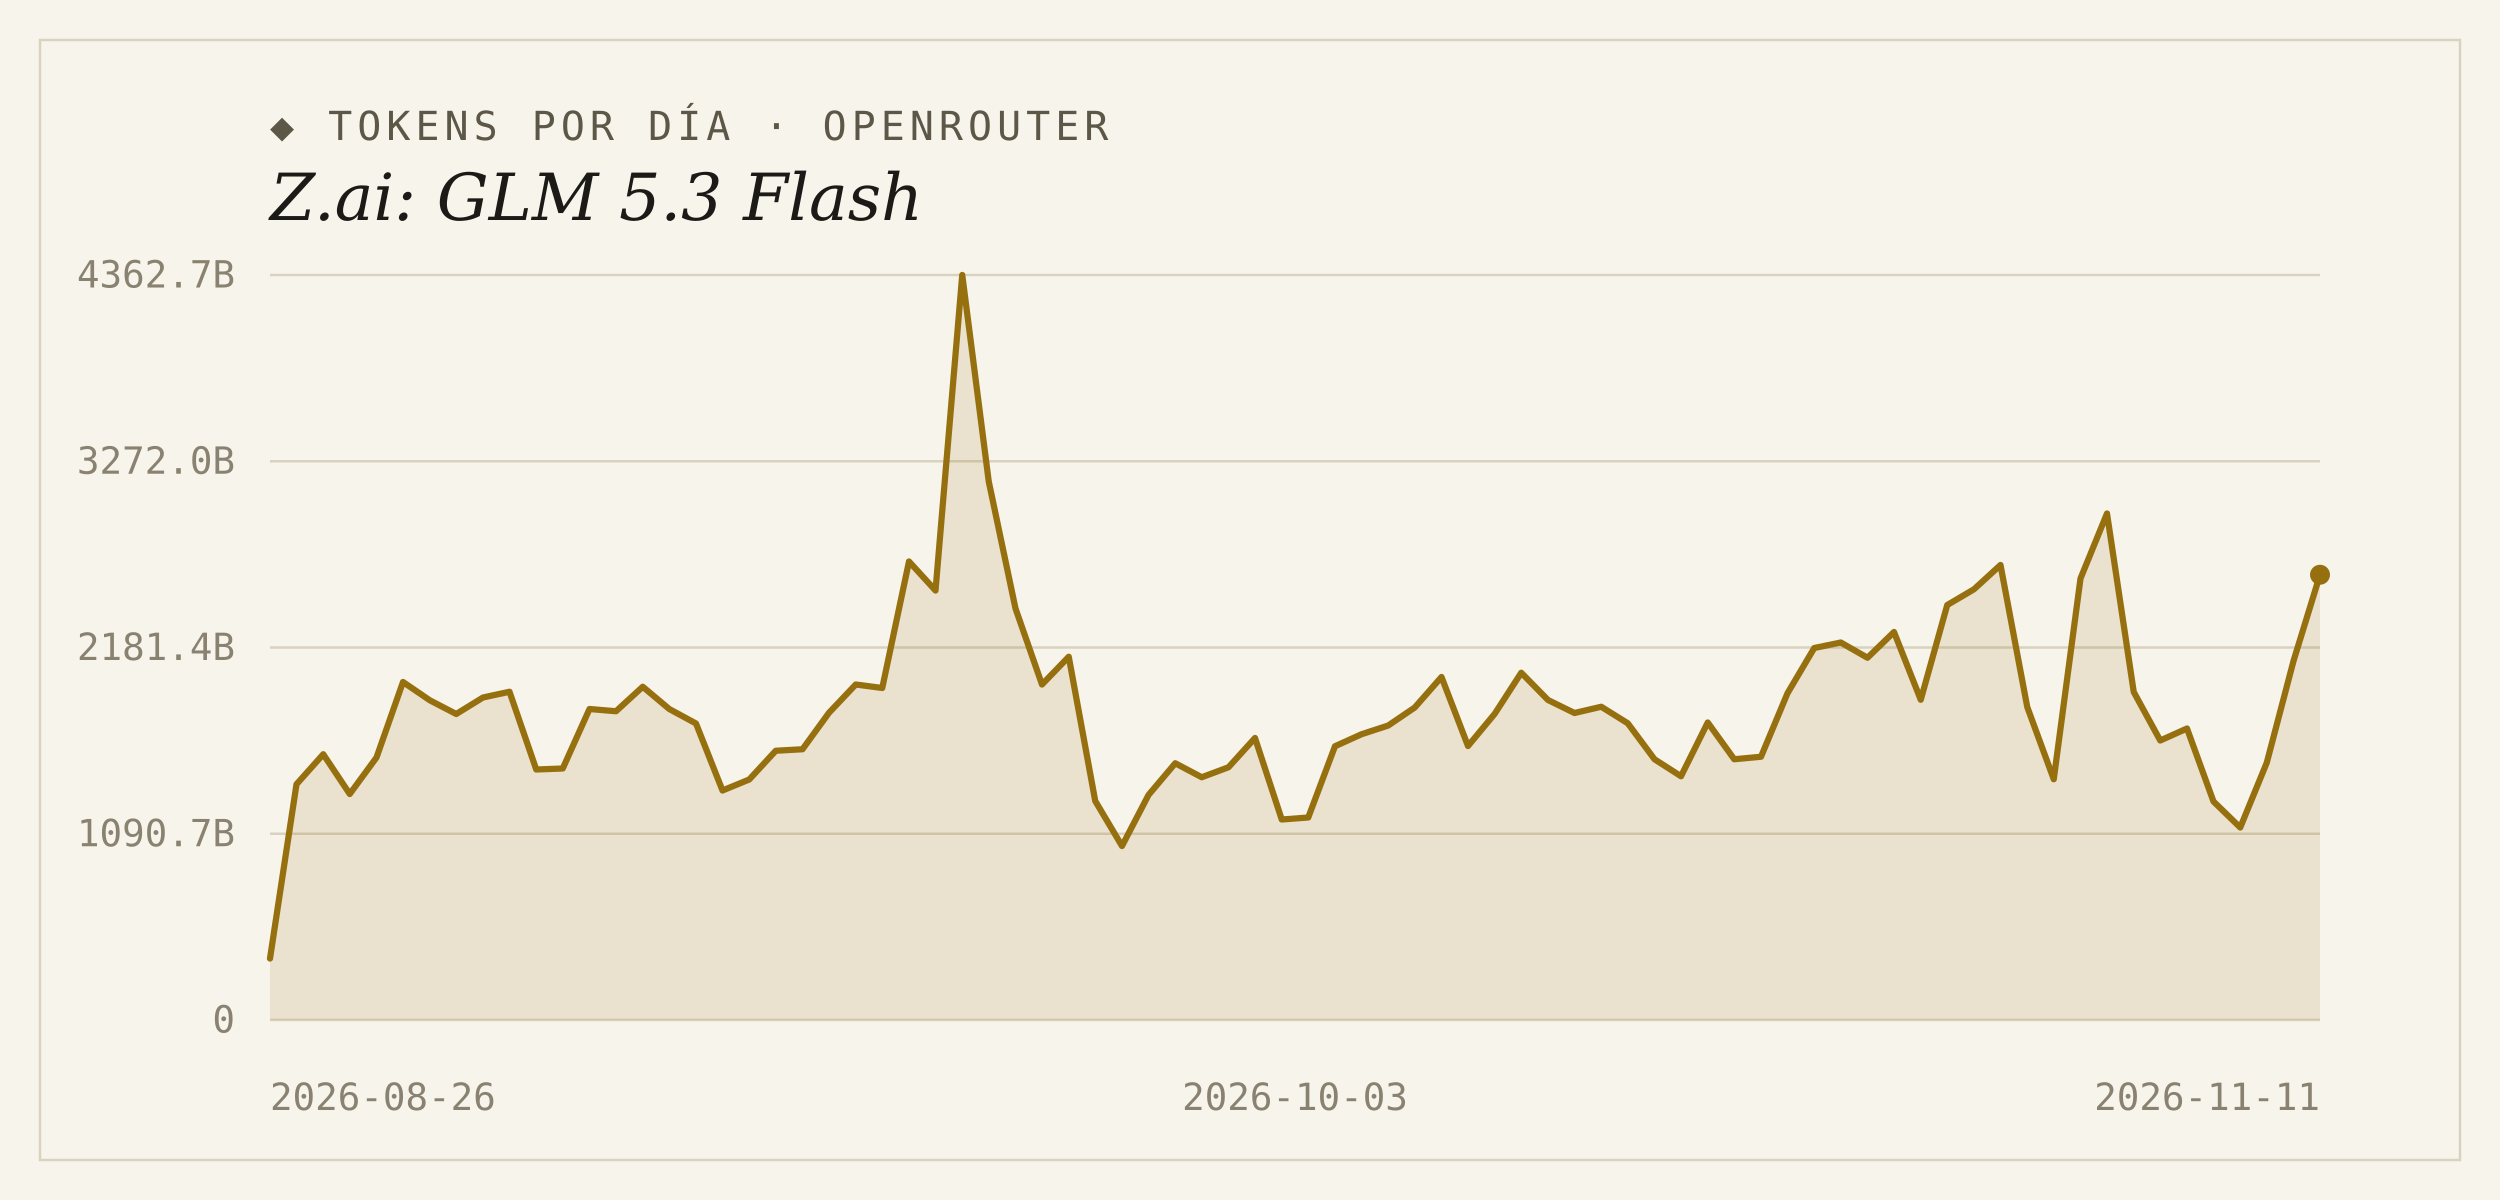
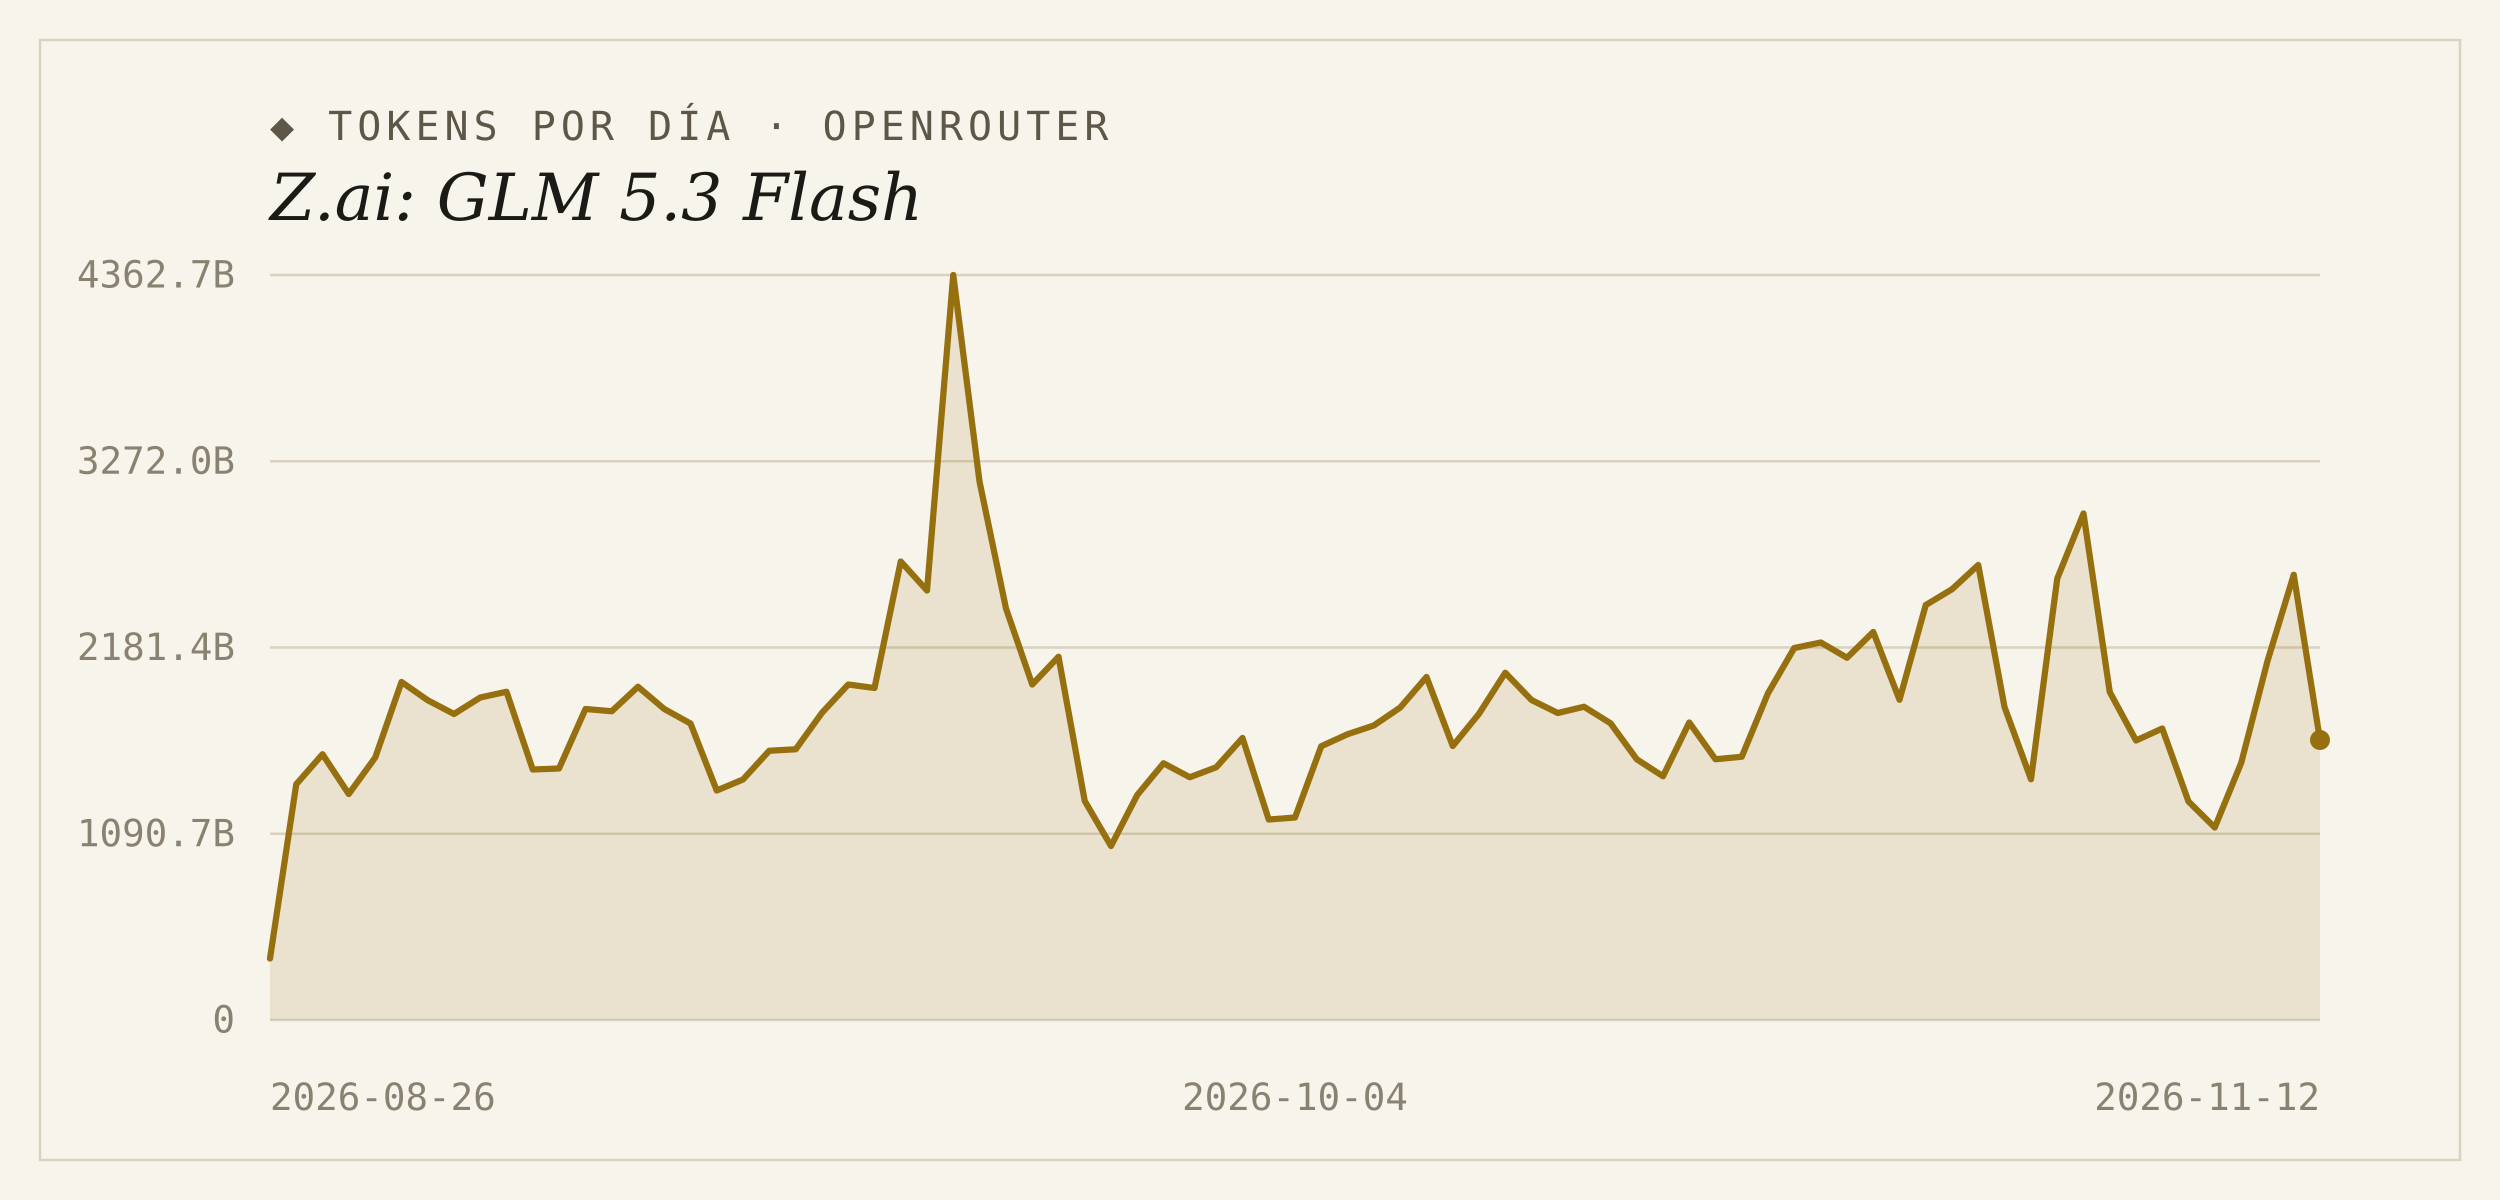
<svg xmlns="http://www.w3.org/2000/svg" width="1000" height="480" viewBox="0 0 1000 480">
  <rect width="1000" height="480" fill="#f7f4ec" />
  <rect x="16" y="16" width="968" height="448" fill="none" stroke="#d9d2bf" stroke-width="1" />
  <text x="108" y="56" font-family="'DejaVu Sans Mono', Consolas, monospace" font-size="16" letter-spacing="2" fill="#5d5748">◆ TOKENS POR DÍA · OPENROUTER</text>
  <text x="108" y="88" font-family="Georgia, 'DejaVu Serif', serif" font-size="26" font-style="italic" fill="#1c1a16">Z.ai: GLM 5.3 Flash</text>
  <line x1="108" y1="408.0" x2="928" y2="408.0" stroke="#d9d2bf" stroke-width="1" />
  <text x="94" y="413" text-anchor="end" font-family="'DejaVu Sans Mono', Consolas, monospace" font-size="15" fill="#8a8271">0</text>
  <line x1="108" y1="333.5" x2="928" y2="333.5" stroke="#d9d2bf" stroke-width="1" />
  <text x="94" y="338.5" text-anchor="end" font-family="'DejaVu Sans Mono', Consolas, monospace" font-size="15" fill="#8a8271">1090.7B</text>
  <line x1="108" y1="259.0" x2="928" y2="259.0" stroke="#d9d2bf" stroke-width="1" />
  <text x="94" y="264" text-anchor="end" font-family="'DejaVu Sans Mono', Consolas, monospace" font-size="15" fill="#8a8271">2181.4B</text>
  <line x1="108" y1="184.5" x2="928" y2="184.5" stroke="#d9d2bf" stroke-width="1" />
  <text x="94" y="189.5" text-anchor="end" font-family="'DejaVu Sans Mono', Consolas, monospace" font-size="15" fill="#8a8271">3272.0B</text>
  <line x1="108" y1="110.0" x2="928" y2="110.0" stroke="#d9d2bf" stroke-width="1" />
  <text x="94" y="115" text-anchor="end" font-family="'DejaVu Sans Mono', Consolas, monospace" font-size="15" fill="#8a8271">4362.7B</text>
-   <path d="M 108,408.0 L 108.0,383.4 L 118.6,313.7 L 129.3,301.7 L 139.9,317.6 L 150.6,303.0 L 161.2,272.8 L 171.9,280.1 L 182.5,285.6 L 193.2,279.0 L 203.8,276.7 L 214.5,307.8 L 225.1,307.4 L 235.8,283.6 L 246.4,284.5 L 257.1,274.7 L 267.7,283.6 L 278.4,289.4 L 289.0,316.2 L 299.7,311.8 L 310.3,300.3 L 321.0,299.7 L 331.6,285.1 L 342.3,273.8 L 352.9,275.2 L 363.6,224.6 L 374.2,236.2 L 384.9,110.0 L 395.5,192.6 L 406.2,243.4 L 416.8,273.8 L 427.5,262.7 L 438.1,320.4 L 448.8,338.4 L 459.4,318.0 L 470.1,305.3 L 480.7,310.9 L 491.4,306.9 L 502.0,295.2 L 512.7,327.8 L 523.3,327.0 L 534.0,298.5 L 544.6,293.7 L 555.3,290.2 L 565.9,283.0 L 576.6,270.8 L 587.2,298.4 L 597.9,285.5 L 608.5,269.1 L 619.2,280.0 L 629.8,285.2 L 640.5,282.7 L 651.1,289.3 L 661.8,303.7 L 672.4,310.5 L 683.1,289.0 L 693.7,303.7 L 704.4,302.7 L 715.0,277.3 L 725.7,259.2 L 736.3,257.0 L 747.0,263.1 L 757.6,252.8 L 768.3,279.9 L 778.9,242.0 L 789.6,235.7 L 800.2,226.0 L 810.9,282.8 L 821.5,311.7 L 832.2,231.4 L 842.8,205.4 L 853.5,276.8 L 864.1,296.2 L 874.8,291.4 L 885.4,320.6 L 896.1,331.0 L 906.7,305.1 L 917.4,264.4 L 928.0,229.9 L 928.0,408.0 Z" fill="#96700f" fill-opacity="0.14" />
-   <polyline points="108.0,383.4 118.6,313.7 129.3,301.7 139.9,317.6 150.6,303.0 161.2,272.8 171.9,280.1 182.5,285.6 193.2,279.0 203.8,276.7 214.5,307.8 225.1,307.4 235.8,283.6 246.4,284.5 257.1,274.7 267.7,283.6 278.4,289.4 289.0,316.2 299.7,311.8 310.3,300.3 321.0,299.7 331.6,285.1 342.3,273.8 352.9,275.2 363.6,224.6 374.2,236.2 384.9,110.0 395.5,192.6 406.2,243.4 416.8,273.8 427.5,262.7 438.1,320.4 448.8,338.4 459.4,318.0 470.1,305.3 480.7,310.9 491.4,306.9 502.0,295.2 512.7,327.8 523.3,327.0 534.0,298.5 544.6,293.7 555.3,290.2 565.9,283.0 576.6,270.8 587.2,298.4 597.9,285.5 608.5,269.1 619.2,280.0 629.8,285.2 640.5,282.7 651.1,289.3 661.8,303.7 672.4,310.5 683.1,289.0 693.7,303.7 704.4,302.7 715.0,277.3 725.7,259.2 736.3,257.0 747.0,263.1 757.6,252.8 768.3,279.9 778.9,242.0 789.6,235.7 800.2,226.0 810.9,282.8 821.5,311.7 832.2,231.4 842.8,205.4 853.5,276.8 864.1,296.2 874.8,291.4 885.4,320.6 896.1,331.0 906.7,305.1 917.4,264.4 928.0,229.9" fill="none" stroke="#96700f" stroke-width="2.5" stroke-linejoin="round" stroke-linecap="round" />
-   <circle cx="928.0" cy="229.9" r="4" fill="#96700f" />
+   <path d="M 108,408.0 L 108.0,383.4 L 118.5,313.7 L 129.0,301.7 L 139.5,317.6 L 150.1,303.0 L 160.6,272.8 L 171.1,280.1 L 181.6,285.6 L 192.1,279.0 L 202.6,276.7 L 213.1,307.8 L 223.6,307.4 L 234.2,283.6 L 244.7,284.5 L 255.2,274.7 L 265.7,283.6 L 276.2,289.4 L 286.7,316.2 L 297.2,311.8 L 307.7,300.3 L 318.3,299.7 L 328.8,285.1 L 339.3,273.8 L 349.8,275.2 L 360.3,224.6 L 370.8,236.2 L 381.3,110.0 L 391.8,192.6 L 402.4,243.4 L 412.9,273.8 L 423.4,262.7 L 433.9,320.4 L 444.4,338.4 L 454.9,318.0 L 465.4,305.3 L 475.9,310.9 L 486.5,306.9 L 497.0,295.2 L 507.5,327.8 L 518.0,327.0 L 528.5,298.5 L 539.0,293.7 L 549.5,290.2 L 560.1,283.0 L 570.6,270.8 L 581.1,298.4 L 591.6,285.5 L 602.1,269.1 L 612.6,280.0 L 623.1,285.2 L 633.6,282.7 L 644.2,289.3 L 654.7,303.7 L 665.2,310.5 L 675.7,289.0 L 686.2,303.7 L 696.7,302.7 L 707.2,277.3 L 717.7,259.2 L 728.3,257.0 L 738.8,263.1 L 749.3,252.8 L 759.8,279.9 L 770.3,242.0 L 780.8,235.7 L 791.3,226.0 L 801.8,282.8 L 812.4,311.7 L 822.9,231.4 L 833.4,205.4 L 843.9,276.8 L 854.4,296.2 L 864.9,291.4 L 875.4,320.6 L 885.9,331.0 L 896.5,305.1 L 907.0,264.4 L 917.5,229.9 L 928.0,296.0 L 928.0,408.0 Z" fill="#96700f" fill-opacity="0.14" />
+   <polyline points="108.0,383.4 118.5,313.7 129.0,301.7 139.5,317.6 150.1,303.0 160.6,272.8 171.1,280.1 181.6,285.6 192.1,279.0 202.6,276.7 213.1,307.8 223.6,307.4 234.2,283.6 244.7,284.5 255.2,274.7 265.7,283.6 276.2,289.4 286.7,316.2 297.2,311.8 307.7,300.3 318.3,299.7 328.8,285.1 339.3,273.8 349.8,275.2 360.3,224.6 370.8,236.2 381.3,110.0 391.8,192.6 402.4,243.4 412.9,273.8 423.4,262.7 433.9,320.4 444.4,338.4 454.9,318.0 465.4,305.3 475.9,310.9 486.5,306.9 497.0,295.2 507.5,327.8 518.0,327.0 528.5,298.5 539.0,293.7 549.5,290.2 560.1,283.0 570.6,270.8 581.1,298.4 591.6,285.5 602.1,269.1 612.6,280.0 623.1,285.2 633.6,282.7 644.2,289.3 654.7,303.7 665.2,310.5 675.7,289.0 686.2,303.7 696.7,302.7 707.2,277.3 717.7,259.2 728.3,257.0 738.8,263.1 749.3,252.8 759.8,279.9 770.3,242.0 780.8,235.7 791.3,226.0 801.8,282.8 812.4,311.7 822.9,231.4 833.4,205.4 843.9,276.8 854.4,296.2 864.9,291.4 875.4,320.6 885.9,331.0 896.5,305.1 907.0,264.4 917.5,229.9 928.0,296.0" fill="none" stroke="#96700f" stroke-width="2.5" stroke-linejoin="round" stroke-linecap="round" />
+   <circle cx="928.0" cy="296.0" r="4" fill="#96700f" />
  <text x="108" y="444" text-anchor="start" font-family="'DejaVu Sans Mono', Consolas, monospace" font-size="15" fill="#8a8271">2026-08-26</text>
-   <text x="518" y="444" text-anchor="middle" font-family="'DejaVu Sans Mono', Consolas, monospace" font-size="15" fill="#8a8271">2026-10-03</text>
-   <text x="928" y="444" text-anchor="end" font-family="'DejaVu Sans Mono', Consolas, monospace" font-size="15" fill="#8a8271">2026-11-11</text>
+   <text x="518" y="444" text-anchor="middle" font-family="'DejaVu Sans Mono', Consolas, monospace" font-size="15" fill="#8a8271">2026-10-04</text>
+   <text x="928" y="444" text-anchor="end" font-family="'DejaVu Sans Mono', Consolas, monospace" font-size="15" fill="#8a8271">2026-11-12</text>
</svg>
